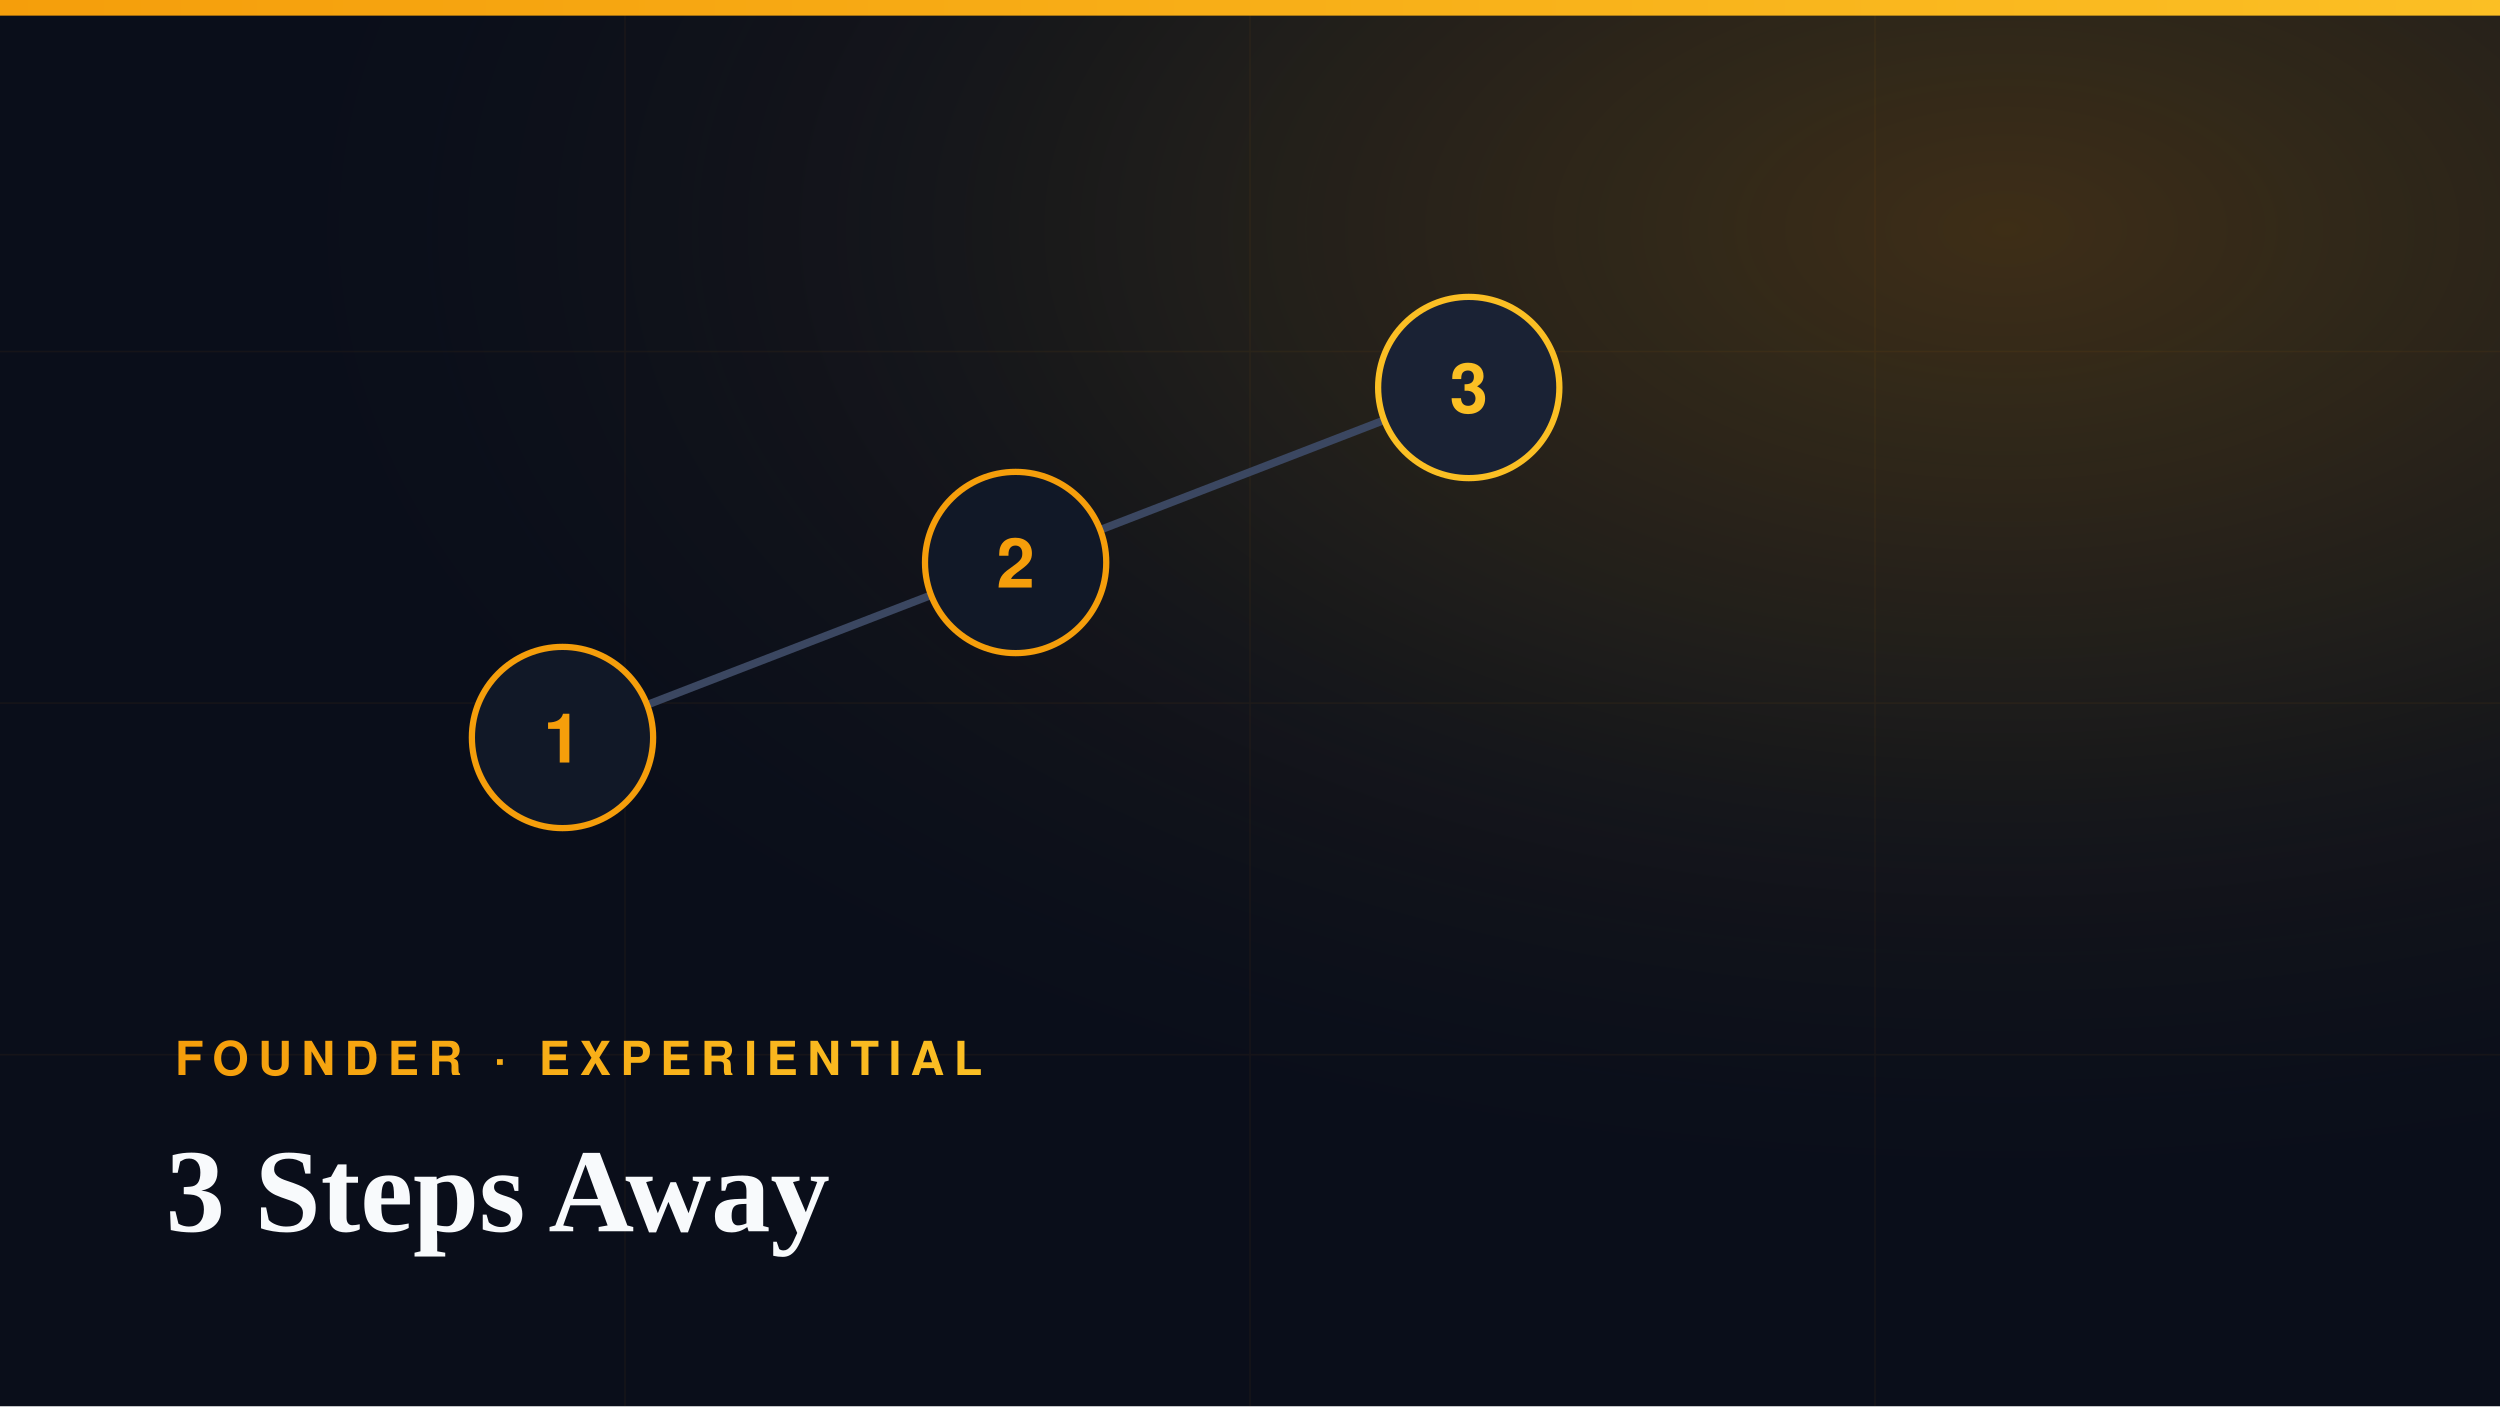
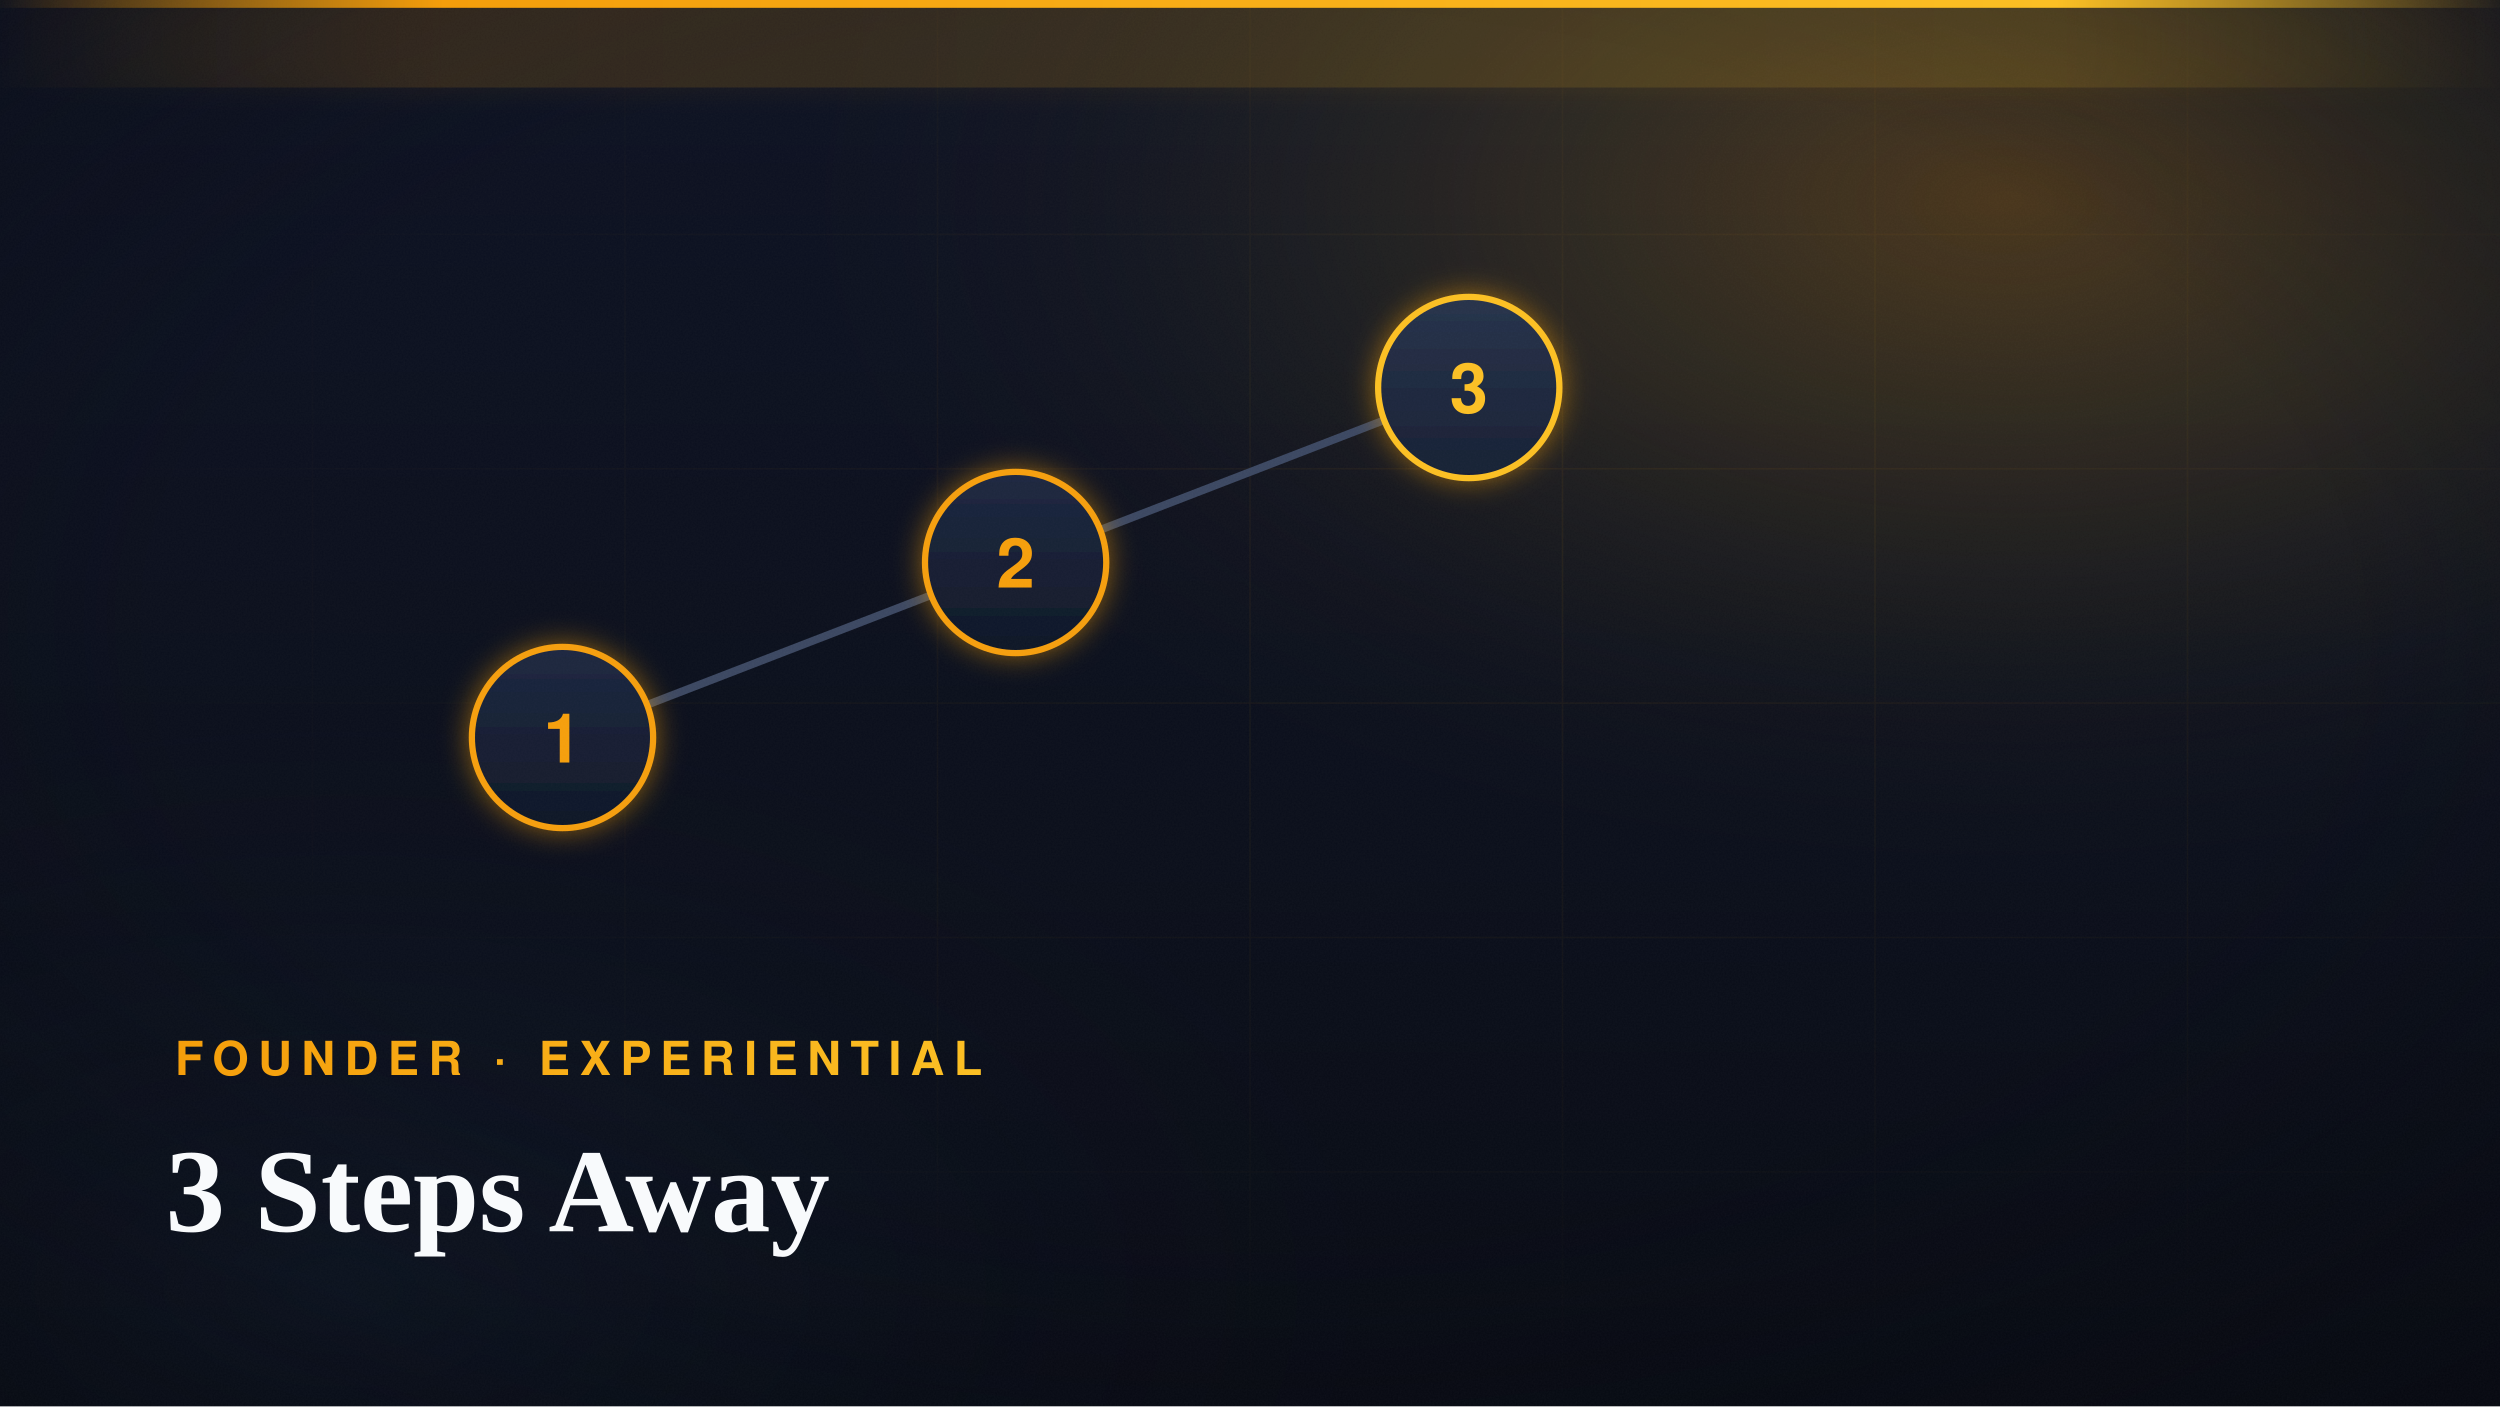
<svg xmlns="http://www.w3.org/2000/svg" viewBox="0 0 1600 900" width="1600" height="900" role="img" aria-label="3 Steps Away">
  <defs>
-     <radialGradient id="glow" cx="80%" cy="16%" r="72%">
-       <stop offset="0%" stop-color="#f59e0b" stop-opacity="0.22" />
-       <stop offset="55%" stop-color="#fbbf24" stop-opacity="0.06" />
-       <stop offset="100%" stop-color="#0a0e1a" stop-opacity="0" />
+     <linearGradient id="bg" x1="0" y1="0" x2="0" y2="1">
+       <stop offset="0%" stop-color="#0c1122" />
+       <stop offset="60%" stop-color="#0a0e1a" />
+       <stop offset="100%" stop-color="#070a13" />
+     </linearGradient>
+     <radialGradient id="bloom" cx="80%" cy="14%" r="70%">
+       <stop offset="0%" stop-color="#f59e0b" stop-opacity="0.26" />
+       <stop offset="34%" stop-color="#fbbf24" stop-opacity="0.09" />
+       <stop offset="72%" stop-color="#0a0e1a" stop-opacity="0" />
    </radialGradient>
+     <radialGradient id="coolbloom" cx="14%" cy="92%" r="62%">
+       <stop offset="0%" stop-color="#1e3a5f" stop-opacity="0.20" />
+       <stop offset="70%" stop-color="#0a0e1a" stop-opacity="0" />
+     </radialGradient>
+     <radialGradient id="vignette" cx="50%" cy="44%" r="78%">
+       <stop offset="55%" stop-color="#05070d" stop-opacity="0" />
+       <stop offset="100%" stop-color="#05070d" stop-opacity="0.55" />
+     </radialGradient>
+     <radialGradient id="gridmask" cx="64%" cy="40%" r="62%">
+       <stop offset="0%" stop-color="#fff" stop-opacity="0.9" />
+       <stop offset="100%" stop-color="#fff" stop-opacity="0" />
+     </radialGradient>
+     <mask id="gmask">
+       <rect width="1600" height="900" fill="url(#gridmask)" />
+     </mask>
    <linearGradient id="amber" x1="0" y1="0" x2="1" y2="0">
      <stop offset="0%" stop-color="#f59e0b" />
      <stop offset="100%" stop-color="#fbbf24" />
    </linearGradient>
+     <linearGradient id="barfade" x1="0" y1="0" x2="1" y2="0">
+       <stop offset="0%" stop-color="#f59e0b" stop-opacity="0" />
+       <stop offset="18%" stop-color="#f59e0b" stop-opacity="1" />
+       <stop offset="82%" stop-color="#fbbf24" stop-opacity="1" />
+       <stop offset="100%" stop-color="#fbbf24" stop-opacity="0" />
+     </linearGradient>
+     <linearGradient id="cardfill" x1="0" y1="0" x2="0" y2="1">
+       <stop offset="0%" stop-color="#1c2740" />
+       <stop offset="100%" stop-color="#0e1626" />
+     </linearGradient>
+     <linearGradient id="gatefill" x1="0" y1="0" x2="0" y2="1">
+       <stop offset="0%" stop-color="#26324a" />
+       <stop offset="100%" stop-color="#161f33" />
+     </linearGradient>
+     <filter id="glow" x="-90%" y="-90%" width="280%" height="280%">
+       <feDropShadow dx="0" dy="0" stdDeviation="9" flood-color="#f59e0b" flood-opacity="0.55" />
+     </filter>
+     <filter id="grain">
+       <feTurbulence type="fractalNoise" baseFrequency="0.9" numOctaves="2" stitchTiles="stitch" result="n" />
+       <feColorMatrix in="n" type="matrix" values="0 0 0 0 1  0 0 0 0 1  0 0 0 0 1  0 0 0 0.6 0" />
+     </filter>
  </defs>
-   <rect width="1600" height="900" fill="#0a0e1a" />
-   <rect width="1600" height="900" fill="url(#glow)" />
-   <g stroke="#f59e0b" stroke-opacity="0.05" stroke-width="1">
-     <path d="M0 225H1600M0 450H1600M0 675H1600M400 0V900M800 0V900M1200 0V900" />
+   <rect width="1600" height="900" fill="url(#bg)" />
+   <rect width="1600" height="900" fill="url(#coolbloom)" />
+   <rect width="1600" height="900" fill="url(#bloom)" />
+   <g mask="url(#gmask)" stroke="#f59e0b" stroke-opacity="0.07" stroke-width="1">
+     <path d="M0 150H1600M0 300H1600M0 450H1600M0 600H1600M0 750H1600M200 0V900M400 0V900M600 0V900M800 0V900M1000 0V900M1200 0V900M1400 0V900" />
  </g>
-   <rect width="1600" height="10" fill="url(#amber)" />
  <g font-family="ui-sans-serif,system-ui,Segoe UI,Helvetica,Arial,sans-serif">
    <g fill="none" stroke="#3b4761" stroke-width="5">
      <path d="M360 472 L650 360 L940 248" />
    </g>
    <g text-anchor="middle" font-size="44" font-weight="800">
-       <circle cx="360" cy="472" r="58" fill="#111827" stroke="#f59e0b" stroke-width="4" />
+       <circle cx="360" cy="472" r="58" fill="url(#cardfill)" stroke="#f59e0b" stroke-width="4" filter="url(#glow)" />
      <text x="360" y="488" fill="#f59e0b">1</text>
-       <circle cx="650" cy="360" r="58" fill="#111827" stroke="#f59e0b" stroke-width="4" />
+       <circle cx="650" cy="360" r="58" fill="url(#cardfill)" stroke="#f59e0b" stroke-width="4" filter="url(#glow)" />
      <text x="650" y="376" fill="#f59e0b">2</text>
-       <circle cx="940" cy="248" r="58" fill="#1a2234" stroke="#fbbf24" stroke-width="4" />
+       <circle cx="940" cy="248" r="58" fill="url(#gatefill)" stroke="#fbbf24" stroke-width="4" filter="url(#glow)" />
      <text x="940" y="264" fill="#fbbf24">3</text>
    </g>
  </g>
+   <rect width="1600" height="900" fill="url(#vignette)" />
+   <rect width="1600" height="900" filter="url(#grain)" opacity="0.05" />
+   <rect x="0" y="0" width="1600" height="56" fill="url(#barfade)" opacity="0.16" filter="url(#glow)" />
+   <rect width="1600" height="5" fill="url(#barfade)" />
  <text x="112" y="688" font-family="ui-sans-serif,system-ui,Segoe UI,Helvetica,Arial" font-size="30" letter-spacing="6" font-weight="700" fill="url(#amber)">FOUNDER · EXPERIENTIAL</text>
  <text x="106" y="788" font-family="Georgia,Times New Roman,serif" font-size="76" font-weight="700" fill="#f8fafc">3 Steps Away</text>
</svg>
